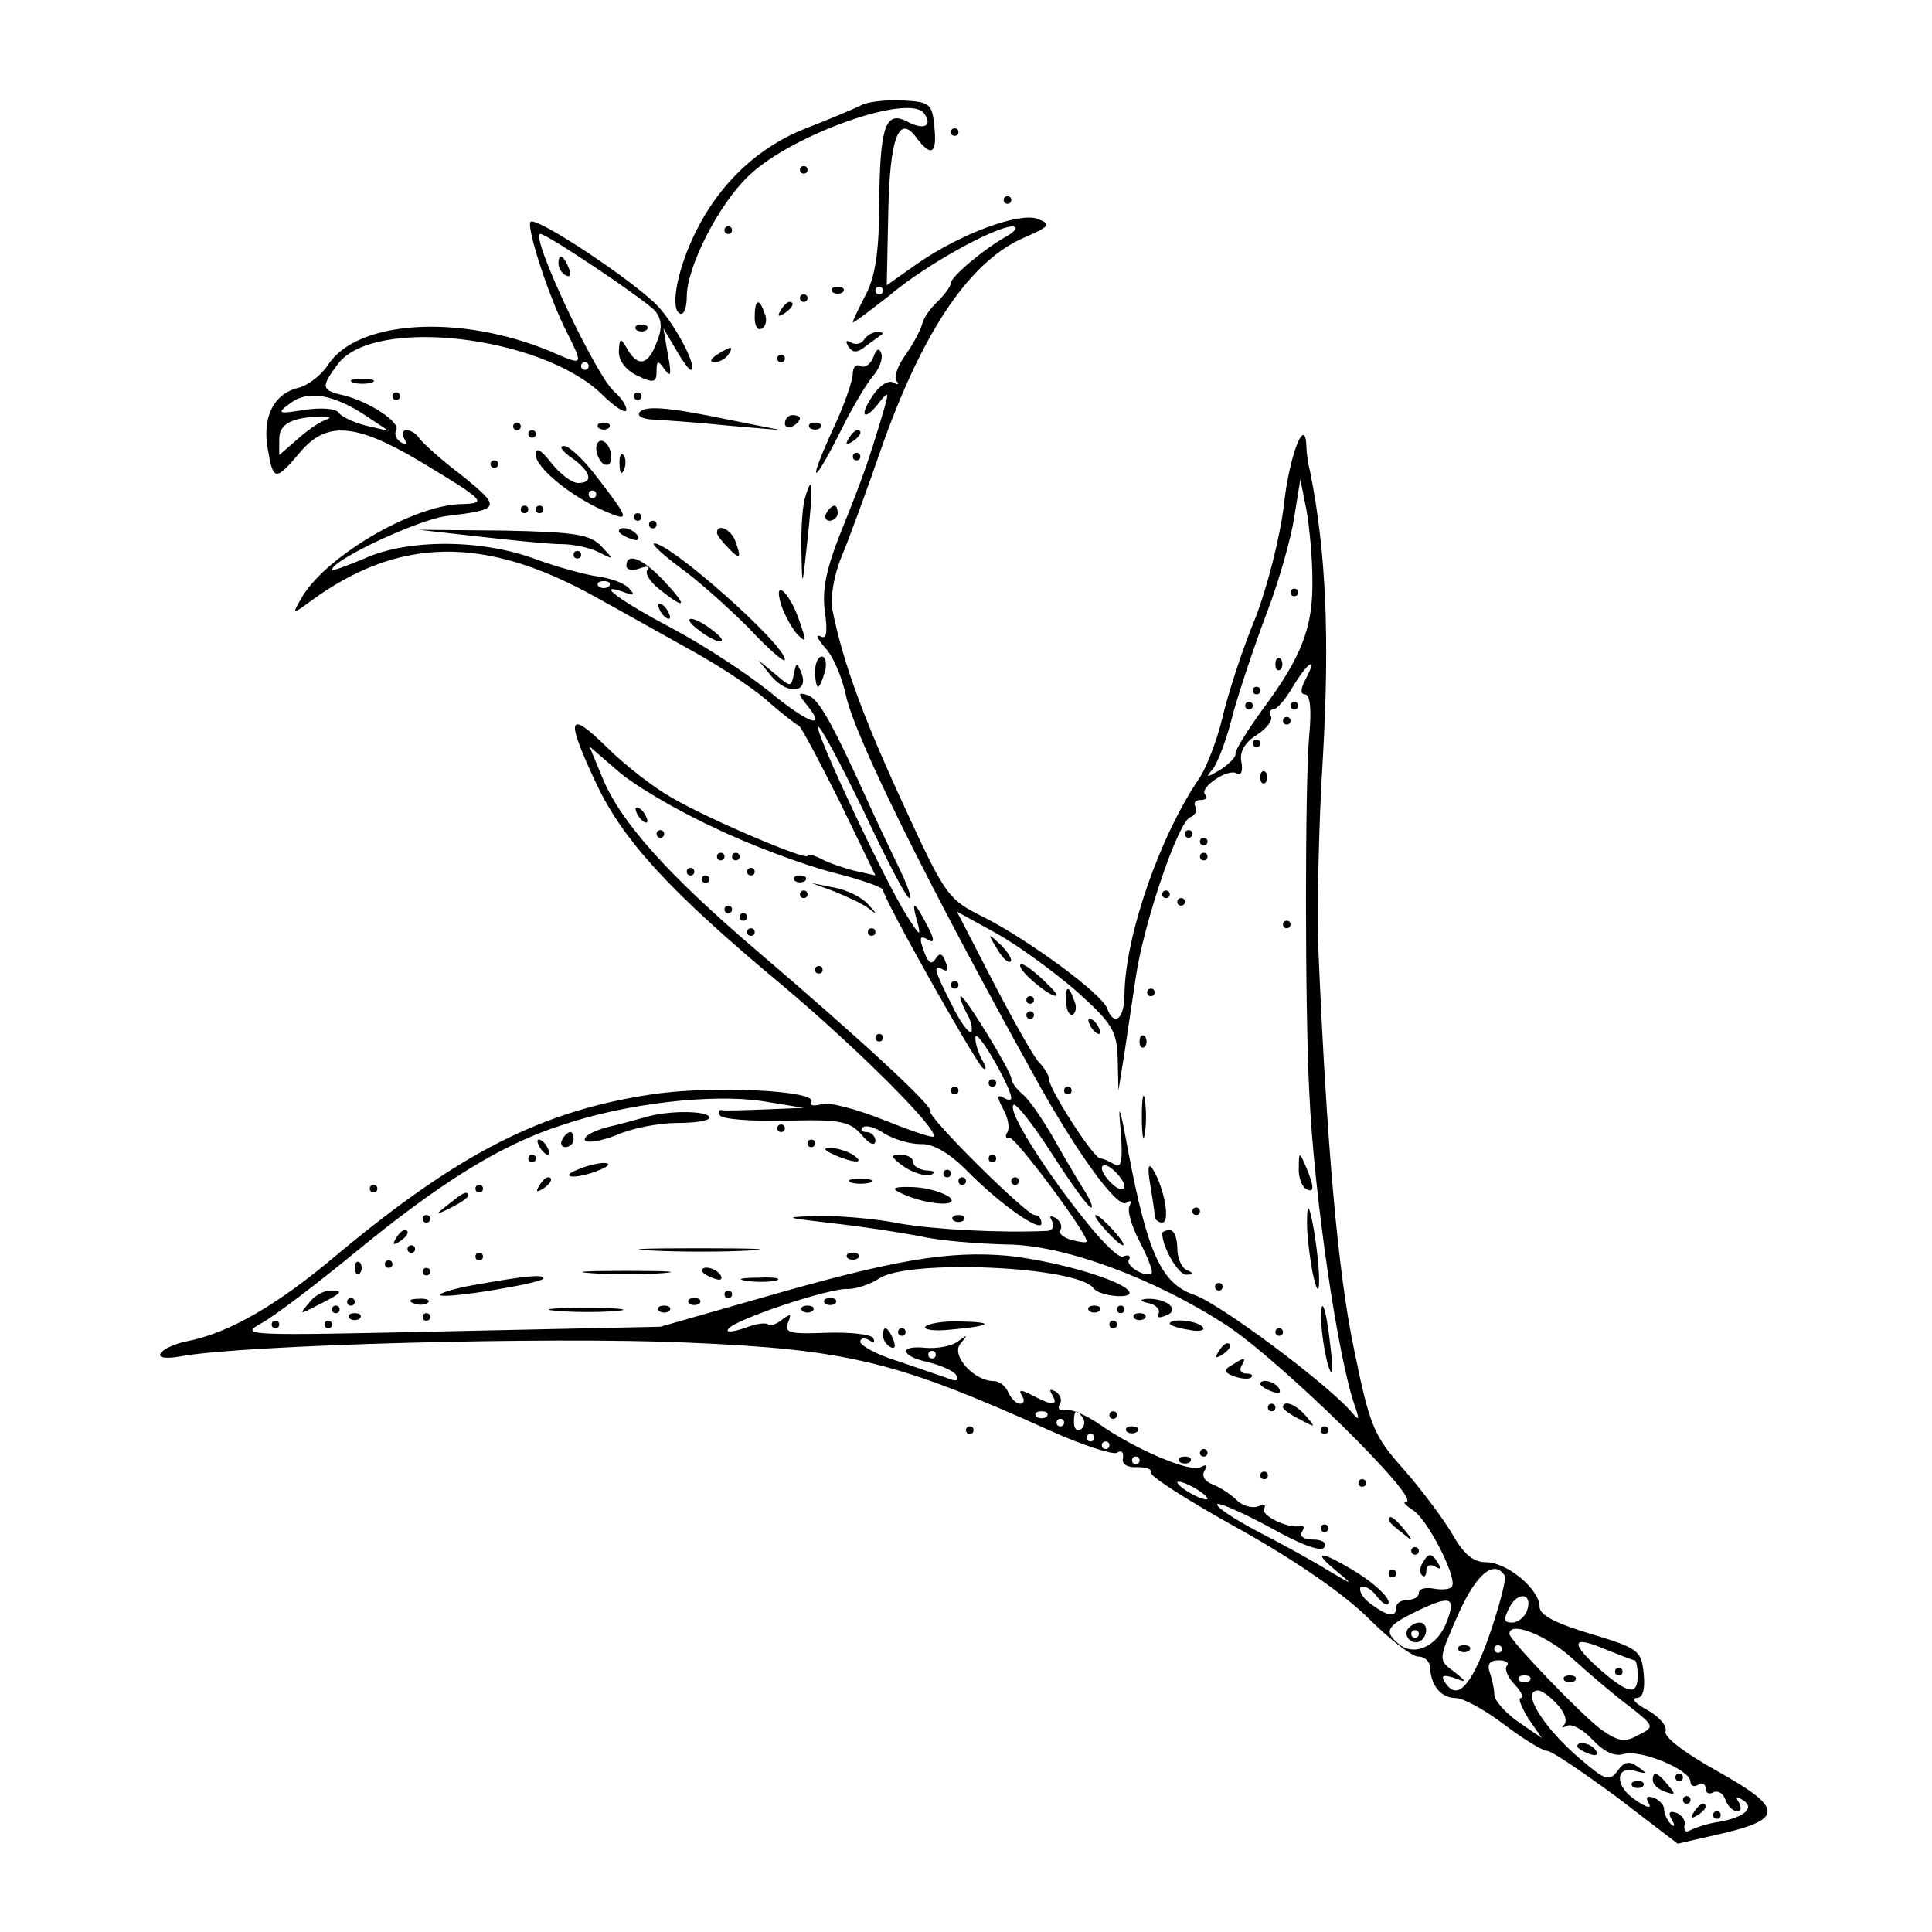
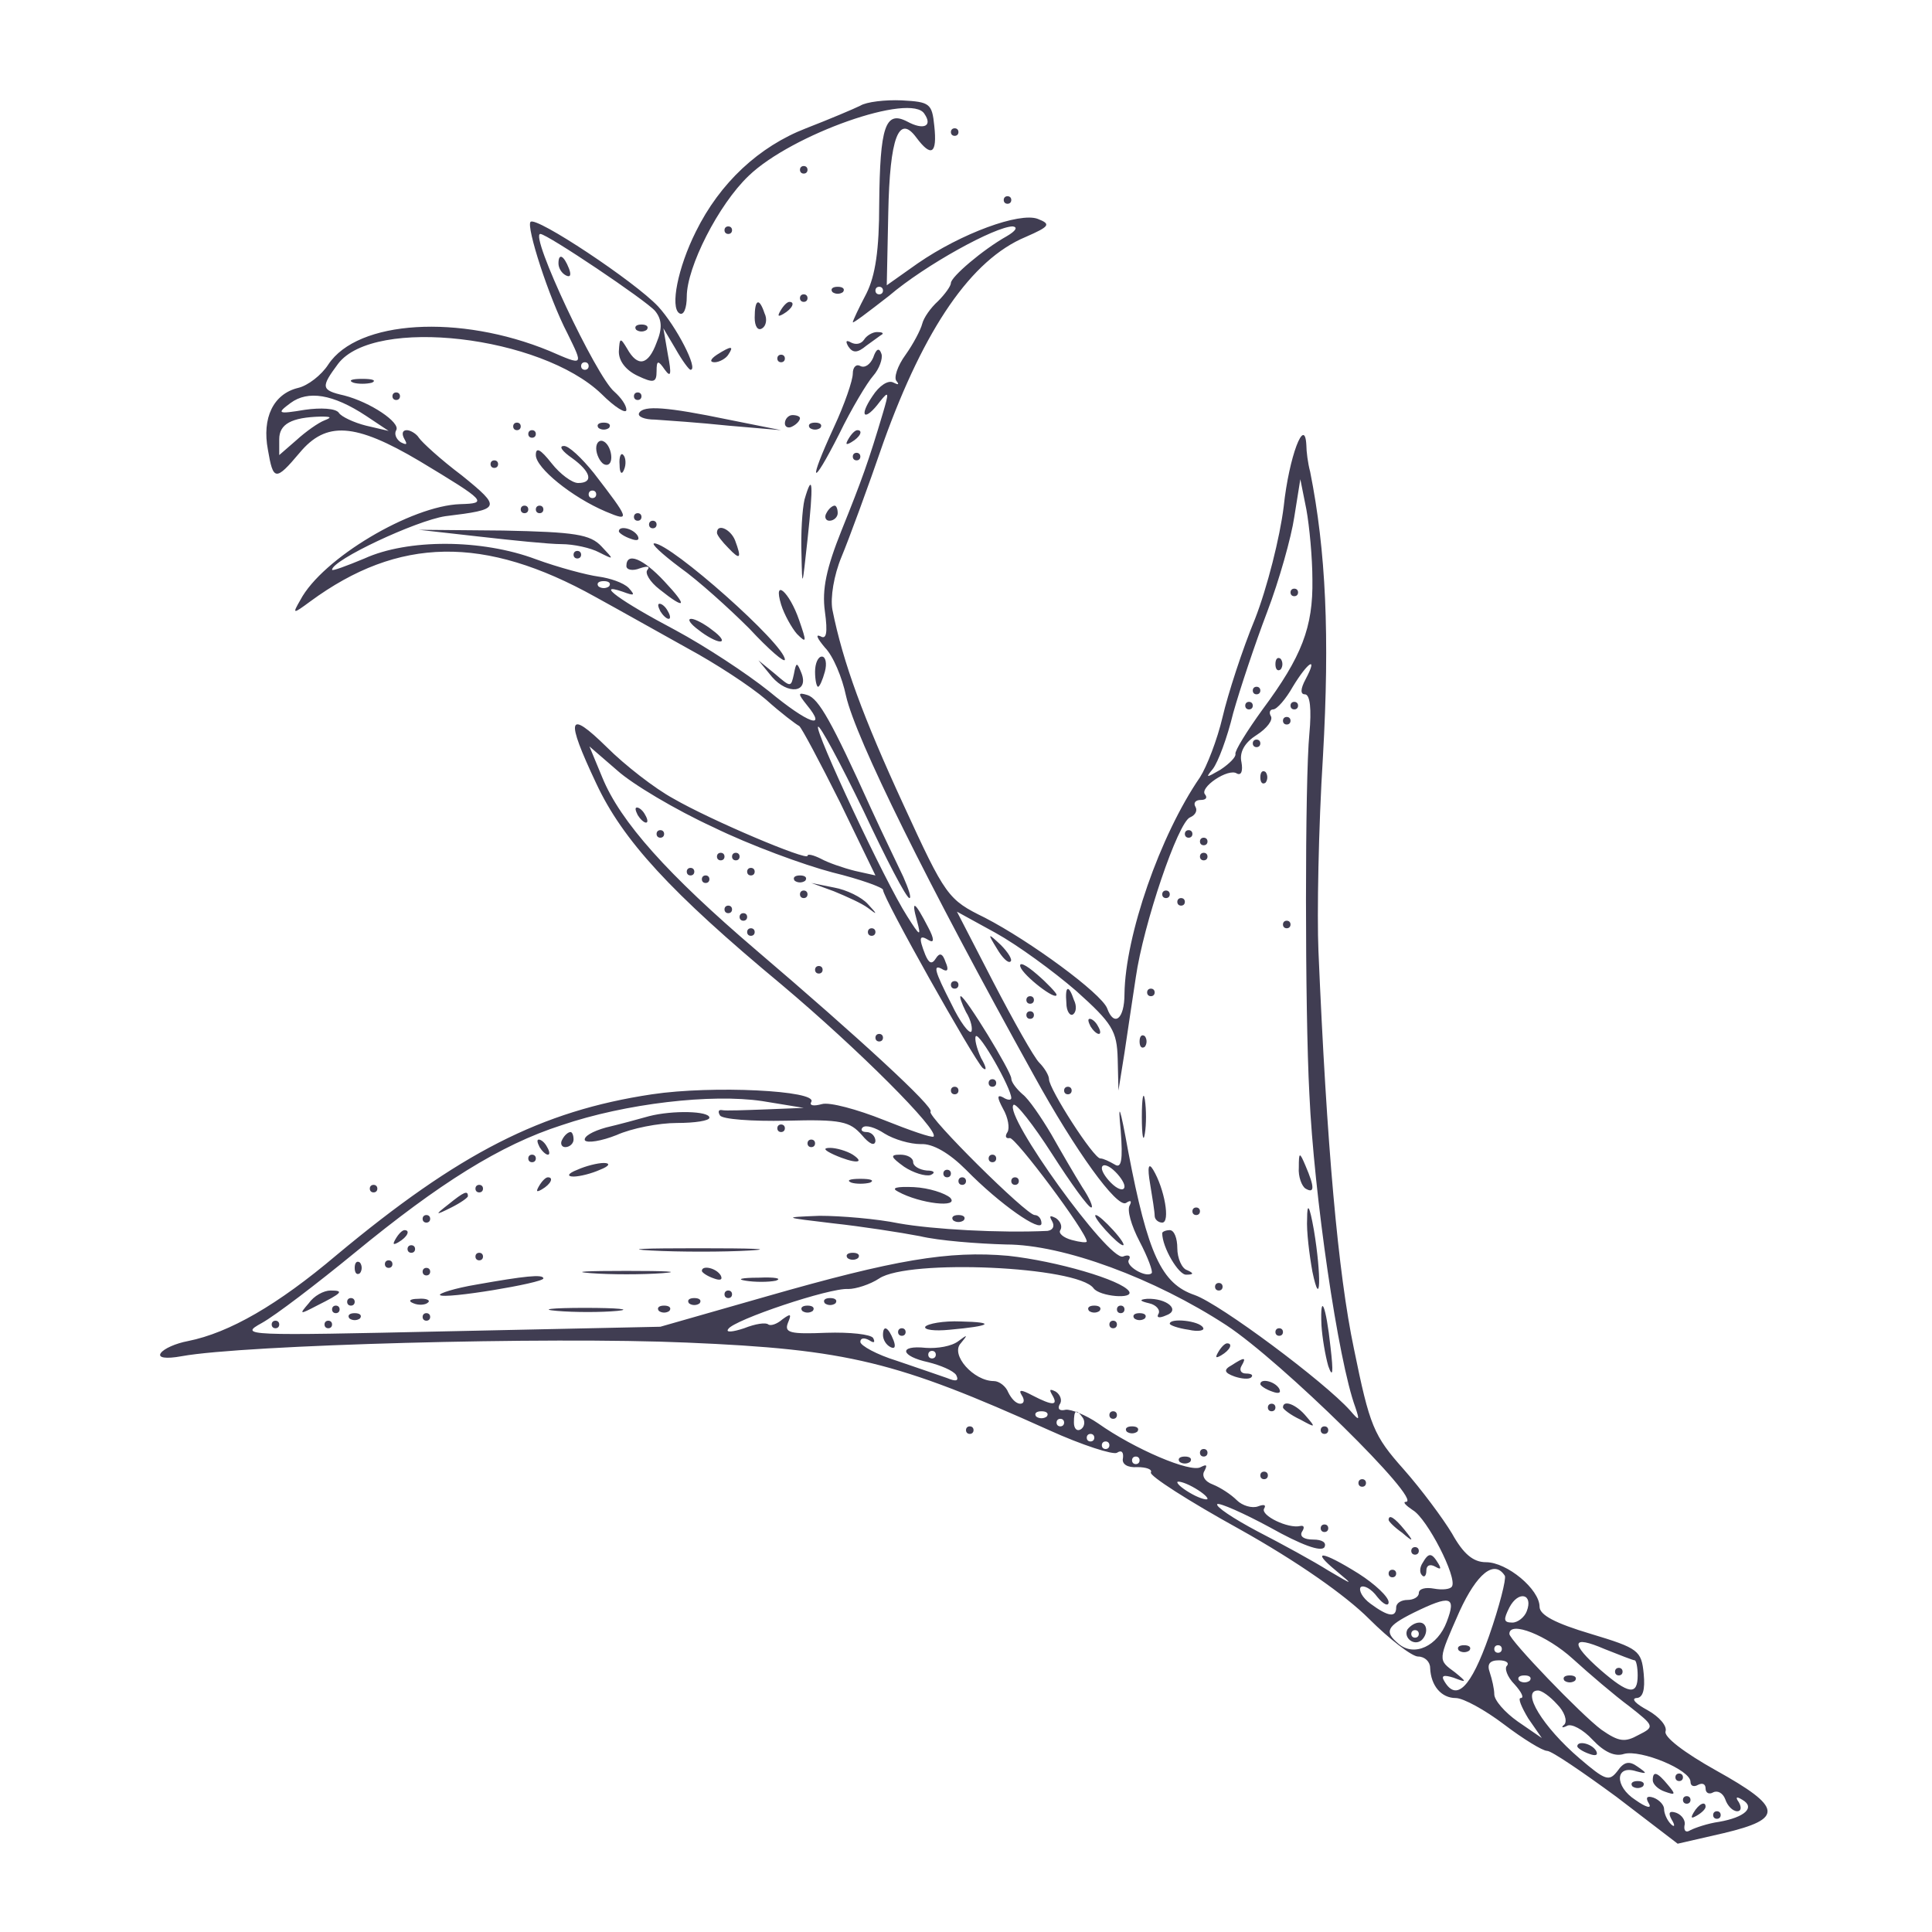
<svg xmlns="http://www.w3.org/2000/svg" version="1.0" width="256pt" height="256pt" viewBox="0 0 256 256" preserveAspectRatio="xMidYMid meet">
-   <g transform="translate(0,256) scale(0.1,-0.1)" fill="#000000" stroke="none">
+   <g transform="translate(0,256) scale(0.1,-0.1)" fill="#403d52" stroke="none">
    <path d="M1140 2420 c-8 -4 -41 -18 -72 -30 -62 -24 -114 -72 -146 -137 -24 -48 -34 -100 -22 -108 6 -4 10 7 10 22 0 39 42 122 82 160 57 55 216 111 233 82 11 -16 -1 -22 -23 -10 -29 15 -36 -7 -37 -109 0 -61 -5 -95 -17 -119 -10 -19 -18 -36 -18 -38 0 -2 21 14 48 35 48 41 141 92 164 92 7 -1 4 -6 -8 -13 -32 -18 -74 -54 -74 -62 0 -4 -8 -15 -17 -24 -10 -9 -19 -22 -21 -30 -2 -8 -12 -27 -22 -41 -11 -15 -16 -31 -12 -35 4 -5 2 -5 -4 -2 -7 4 -19 -4 -28 -18 -19 -28 -10 -34 10 -7 12 15 12 12 4 -15 -19 -64 -28 -89 -55 -156 -20 -50 -26 -78 -22 -107 4 -29 2 -38 -6 -33 -7 3 -4 -3 6 -15 11 -11 23 -40 28 -64 13 -57 107 -247 249 -503 55 -100 110 -176 122 -169 6 4 8 3 5 -3 -4 -6 2 -27 13 -48 11 -21 18 -40 16 -42 -7 -7 -36 10 -30 18 3 5 -1 7 -8 4 -19 -6 -159 188 -145 201 3 3 26 -26 51 -65 25 -39 48 -71 52 -71 3 0 -2 12 -12 27 -10 16 -28 47 -41 70 -13 22 -30 47 -38 53 -8 7 -15 16 -15 21 0 9 -61 109 -67 109 -2 0 1 -9 7 -21 7 -11 9 -23 7 -26 -3 -3 -15 13 -26 36 -23 45 -26 55 -11 46 6 -3 7 1 3 10 -4 12 -8 13 -13 5 -5 -8 -9 -7 -14 5 -9 23 -8 27 5 19 7 -4 7 2 -1 17 -18 35 -23 38 -15 9 6 -22 4 -21 -13 6 -29 45 -123 246 -118 251 2 3 29 -47 60 -111 30 -64 57 -116 61 -116 3 0 -1 12 -8 28 -7 15 -27 56 -43 91 -52 115 -69 145 -84 150 -13 4 -13 2 -1 -13 28 -34 2 -25 -50 18 -30 24 -85 60 -124 81 -72 38 -108 64 -70 51 16 -6 17 -5 8 5 -7 7 -25 13 -40 15 -15 2 -53 12 -83 23 -72 27 -170 27 -227 1 -24 -10 -43 -17 -43 -15 0 13 111 65 150 71 74 9 75 11 22 54 -28 21 -53 44 -57 50 -3 5 -11 10 -16 10 -6 0 -7 -5 -3 -12 4 -7 3 -8 -5 -4 -6 4 -9 11 -6 16 6 10 -34 37 -69 46 -31 7 -31 11 -8 42 48 63 269 37 349 -40 18 -18 33 -27 33 -21 0 6 -7 16 -16 24 -24 20 -113 209 -98 209 9 0 140 -88 152 -102 9 -11 10 -23 2 -42 -11 -30 -25 -33 -39 -8 -9 15 -10 15 -11 -4 0 -13 10 -25 25 -32 21 -10 25 -9 25 6 0 15 2 15 11 2 8 -11 9 -6 4 20 l-6 35 16 -27 c9 -16 18 -28 20 -28 11 0 -19 58 -43 84 -31 33 -162 120 -169 112 -6 -6 24 -100 49 -148 21 -43 22 -43 -24 -23 -119 49 -254 41 -293 -18 -9 -14 -27 -28 -40 -31 -33 -8 -48 -40 -40 -82 7 -41 10 -42 42 -4 35 42 73 40 159 -11 88 -53 91 -56 54 -57 -65 -2 -183 -72 -212 -127 -11 -19 -10 -19 13 -2 117 86 231 88 378 6 31 -17 86 -48 122 -68 37 -20 83 -50 104 -68 20 -18 40 -33 44 -35 3 -2 27 -47 54 -101 l47 -97 -27 6 c-16 4 -36 11 -45 16 -10 5 -18 7 -18 4 0 -7 -128 47 -178 76 -24 13 -64 44 -88 68 -52 51 -55 39 -14 -48 35 -75 98 -144 246 -267 101 -85 209 -193 201 -201 -2 -2 -31 8 -66 22 -35 14 -72 24 -82 21 -11 -3 -17 -2 -14 3 9 15 -131 22 -211 10 -147 -22 -256 -78 -418 -213 -78 -66 -142 -103 -197 -114 -16 -3 -32 -10 -36 -16 -4 -6 6 -8 28 -4 82 15 486 26 669 18 214 -9 278 -25 480 -116 44 -20 85 -33 90 -30 6 4 9 1 8 -7 -2 -8 6 -13 19 -12 12 0 20 -3 18 -7 -3 -4 50 -38 117 -75 77 -43 141 -88 172 -119 27 -27 57 -50 65 -50 9 0 16 -7 16 -15 1 -24 15 -40 34 -40 10 0 39 -16 64 -35 25 -19 51 -35 57 -35 6 0 47 -28 92 -61 l81 -62 61 14 c80 19 78 34 -10 83 -43 24 -70 45 -67 52 2 7 -8 19 -24 28 -15 8 -22 15 -15 16 9 0 12 11 10 32 -3 31 -7 34 -70 53 -47 14 -68 25 -68 36 0 23 -43 59 -71 59 -17 0 -30 11 -45 38 -12 20 -41 59 -64 85 -40 45 -45 57 -66 160 -21 100 -36 268 -47 527 -2 47 0 163 6 258 9 159 4 272 -17 377 -3 11 -5 27 -5 35 -2 40 -23 -15 -30 -81 -5 -41 -22 -108 -38 -149 -17 -41 -36 -100 -43 -130 -7 -30 -21 -66 -30 -80 -53 -77 -99 -210 -100 -287 0 -34 -14 -44 -23 -19 -8 20 -102 89 -162 120 -49 24 -52 28 -108 150 -53 115 -80 188 -94 258 -3 16 2 46 12 70 10 24 35 92 56 153 54 150 116 241 188 271 32 14 34 17 16 24 -24 9 -101 -19 -159 -59 l-41 -29 2 96 c2 100 14 131 37 100 20 -27 28 -22 24 15 -3 30 -6 32 -43 34 -22 1 -47 -2 -55 -7z m30 -245 c0 -3 -2 -5 -5 -5 -3 0 -5 2 -5 5 0 3 2 5 5 5 3 0 5 -2 5 -5z m-390 -100 c0 -3 -2 -5 -5 -5 -3 0 -5 2 -5 5 0 3 2 5 5 5 3 0 5 -2 5 -5z m-295 -66 l30 -20 -30 7 c-16 4 -33 12 -36 17 -4 6 -24 7 -45 4 -36 -6 -38 -5 -19 9 23 17 56 12 100 -17z m-55 -6 c-8 -3 -25 -15 -37 -26 l-23 -20 0 21 c0 20 16 29 55 30 14 0 15 -1 5 -5z m1309 -211 c1 -63 -14 -102 -66 -172 -21 -29 -37 -55 -36 -59 1 -4 -8 -13 -20 -21 -19 -11 -20 -11 -10 1 7 9 19 41 27 74 9 32 29 92 45 134 16 42 32 99 36 126 l8 50 8 -40 c4 -22 8 -64 8 -93z m-932 -9 c-4 -3 -10 -3 -14 0 -3 4 0 7 7 7 7 0 10 -3 7 -7z m923 -123 c-7 -13 -7 -20 -1 -20 7 0 9 -20 6 -52 -6 -61 -6 -367 0 -478 6 -132 38 -353 61 -415 6 -18 5 -18 -7 -4 -34 38 -172 141 -206 153 -44 15 -62 54 -88 190 -11 61 -14 68 -10 28 3 -39 1 -51 -8 -45 -7 4 -15 8 -19 8 -9 0 -68 92 -68 105 0 5 -6 15 -13 22 -7 7 -34 55 -61 107 l-48 93 51 -28 c29 -16 77 -51 107 -77 48 -43 54 -53 55 -90 l1 -42 8 50 c4 28 11 73 15 100 10 70 56 206 72 212 7 3 10 9 7 14 -3 5 0 9 7 9 7 0 9 3 6 7 -9 9 31 36 42 28 6 -3 8 4 6 15 -3 13 4 26 20 36 14 9 22 20 19 25 -3 5 -1 9 3 9 5 0 17 14 26 30 20 33 34 42 17 10z m-785 -196 c49 -24 120 -50 158 -60 37 -9 67 -20 67 -23 0 -11 120 -224 132 -236 6 -5 5 1 -2 13 -6 13 -9 26 -7 29 5 5 47 -69 47 -82 0 -3 -5 -3 -11 1 -8 4 -8 0 0 -15 7 -12 9 -26 6 -31 -4 -6 -2 -9 3 -8 7 2 102 -125 102 -137 0 -2 -9 -1 -20 2 -11 3 -18 9 -15 13 3 5 0 12 -6 16 -8 4 -9 3 -5 -4 4 -7 1 -12 -6 -13 -63 -3 -152 2 -197 10 -29 6 -77 10 -105 10 -50 -2 -49 -2 18 -10 37 -4 89 -12 115 -17 25 -6 77 -10 114 -11 76 0 197 -45 292 -107 73 -48 261 -233 238 -234 -5 0 0 -5 9 -11 19 -11 59 -89 52 -101 -2 -4 -13 -5 -24 -3 -11 2 -20 0 -20 -6 0 -5 -7 -9 -15 -9 -8 0 -15 -4 -15 -10 0 -14 -11 -12 -34 5 -11 8 -16 18 -13 22 4 3 14 -2 22 -13 8 -10 15 -13 15 -7 0 7 -18 24 -40 38 -48 30 -64 32 -30 4 24 -20 24 -20 -10 0 -19 12 -61 35 -94 52 -32 17 -56 33 -53 36 3 2 35 -12 70 -31 41 -23 68 -33 72 -26 3 6 -3 10 -15 10 -12 0 -18 4 -15 10 4 6 3 9 -2 8 -16 -4 -53 14 -48 23 3 5 0 6 -8 3 -8 -3 -21 1 -28 8 -8 8 -22 17 -32 21 -11 4 -15 12 -11 18 4 8 3 9 -5 5 -13 -8 -88 24 -136 58 -16 11 -36 19 -43 18 -8 -2 -11 1 -8 7 4 5 1 13 -5 17 -8 4 -9 3 -5 -4 9 -15 1 -15 -26 -1 -15 8 -19 8 -14 0 4 -6 3 -11 -2 -11 -6 0 -12 7 -16 15 -3 8 -12 15 -19 15 -27 0 -58 35 -44 50 10 12 9 12 -3 3 -9 -7 -28 -10 -43 -9 -37 4 -34 -11 3 -19 16 -4 33 -11 37 -17 4 -8 0 -9 -12 -4 -11 4 -41 14 -67 23 -26 8 -48 20 -48 25 0 5 5 6 12 2 6 -4 8 -3 5 3 -3 5 -31 8 -62 7 -48 -2 -56 0 -51 13 5 12 4 13 -7 5 -8 -7 -16 -9 -19 -7 -3 3 -17 1 -32 -5 -15 -5 -25 -6 -21 -1 7 12 135 55 159 53 10 0 29 6 41 14 39 26 263 16 284 -13 8 -11 54 -15 47 -4 -10 15 -96 40 -160 47 -79 7 -150 -5 -321 -54 l-140 -40 -280 -6 c-271 -6 -279 -6 -248 11 18 10 73 52 123 93 112 92 193 143 274 169 85 29 199 42 266 32 l55 -9 -50 -2 c-27 -1 -54 -2 -58 -1 -5 1 -6 -2 -3 -7 3 -5 42 -8 88 -7 73 2 84 -1 100 -19 10 -12 17 -15 18 -8 0 6 -5 12 -12 12 -6 0 -8 3 -5 6 4 4 17 0 29 -8 13 -8 34 -14 48 -14 16 1 38 -12 60 -34 45 -46 100 -84 100 -71 0 6 -4 11 -9 11 -11 0 -143 131 -138 137 6 5 -95 98 -231 214 -117 100 -180 170 -204 229 l-17 41 37 -32 c20 -18 77 -52 127 -75z m545 -476 c0 -6 -7 -5 -15 2 -8 7 -15 17 -15 22 0 6 7 5 15 -2 8 -7 15 -17 15 -22z m-250 -223 c0 -3 -2 -5 -5 -5 -3 0 -5 2 -5 5 0 3 2 5 5 5 3 0 5 -2 5 -5z m147 -82 c-4 -3 -10 -3 -14 0 -3 4 0 7 7 7 7 0 10 -3 7 -7z m48 -2 c3 -5 2 -12 -3 -15 -5 -3 -9 1 -9 9 0 17 3 19 12 6z m-25 -6 c0 -3 -2 -5 -5 -5 -3 0 -5 2 -5 5 0 3 2 5 5 5 3 0 5 -2 5 -5z m40 -20 c0 -3 -2 -5 -5 -5 -3 0 -5 2 -5 5 0 3 2 5 5 5 3 0 5 -2 5 -5z m20 -10 c0 -3 -2 -5 -5 -5 -3 0 -5 2 -5 5 0 3 2 5 5 5 3 0 5 -2 5 -5z m40 -20 c0 -3 -2 -5 -5 -5 -3 0 -5 2 -5 5 0 3 2 5 5 5 3 0 5 -2 5 -5z m90 -51 c0 -2 -9 0 -20 6 -11 6 -20 13 -20 16 0 2 9 0 20 -6 11 -6 20 -13 20 -16z m394 -102 c2 -4 -7 -40 -21 -80 -24 -68 -43 -87 -59 -60 -5 8 -1 9 12 5 18 -7 18 -6 2 7 -23 17 -23 15 6 81 23 50 46 69 60 47z m29 -47 c-3 -8 -12 -15 -19 -15 -12 0 -12 4 -4 20 12 23 32 18 23 -5z m-106 -14 c-12 -32 -43 -47 -64 -29 -19 16 -16 23 20 41 49 24 57 22 44 -12z m167 -49 c22 -20 56 -49 75 -63 33 -26 34 -27 12 -38 -18 -10 -26 -9 -49 7 -27 20 -122 119 -122 127 0 18 50 -2 84 -33z m82 -2 c2 0 4 -9 4 -20 0 -27 -12 -25 -49 7 -41 36 -39 47 5 28 20 -8 38 -15 40 -15z m-176 15 c0 -3 -2 -5 -5 -5 -3 0 -5 2 -5 5 0 3 2 5 5 5 3 0 5 -2 5 -5z m7 -22 c-4 -3 0 -15 10 -25 9 -10 13 -18 8 -18 -4 0 1 -12 10 -27 l18 -26 -32 22 c-17 12 -31 28 -31 36 0 7 -3 20 -6 29 -4 11 0 16 12 16 9 0 14 -3 11 -7z m30 -20 c-4 -3 -10 -3 -14 0 -3 4 0 7 7 7 7 0 10 -3 7 -7z m36 -31 c10 -10 14 -22 10 -27 -5 -4 -3 -5 3 -2 6 4 22 -5 34 -18 16 -17 30 -23 42 -19 22 6 88 -21 88 -37 0 -6 5 -7 10 -4 6 3 10 1 10 -5 0 -6 5 -8 10 -5 6 3 13 -1 16 -9 3 -9 10 -16 16 -16 5 0 6 5 2 12 -5 7 -3 8 5 3 17 -10 3 -23 -31 -29 -15 -2 -32 -8 -38 -11 -6 -4 -9 -1 -8 6 2 6 -3 14 -11 17 -9 3 -11 0 -6 -9 5 -8 4 -11 -1 -6 -5 5 -9 14 -9 20 0 5 -6 12 -14 15 -9 3 -11 0 -6 -8 4 -7 -4 -5 -18 5 -28 18 -27 47 1 38 15 -4 15 -3 2 6 -11 8 -18 7 -27 -6 -11 -14 -16 -12 -50 17 -49 42 -78 90 -55 90 5 0 16 -8 25 -18z M1710 1775 c0 -3 2 -5 5 -5 3 0 5 2 5 5 0 3 -2 5 -5 5 -3 0 -5 -2 -5 -5z M1690 1680 c0 -7 3 -10 7 -7 3 4 3 10 0 14 -4 3 -7 0 -7 -7z M1660 1645 c0 -3 2 -5 5 -5 3 0 5 2 5 5 0 3 -2 5 -5 5 -3 0 -5 -2 -5 -5z M1650 1625 c0 -3 2 -5 5 -5 3 0 5 2 5 5 0 3 -2 5 -5 5 -3 0 -5 -2 -5 -5z M1710 1625 c0 -3 2 -5 5 -5 3 0 5 2 5 5 0 3 -2 5 -5 5 -3 0 -5 -2 -5 -5z M1700 1605 c0 -3 2 -5 5 -5 3 0 5 2 5 5 0 3 -2 5 -5 5 -3 0 -5 -2 -5 -5z M1660 1575 c0 -3 2 -5 5 -5 3 0 5 2 5 5 0 3 -2 5 -5 5 -3 0 -5 -2 -5 -5z M1670 1530 c0 -7 3 -10 7 -7 3 4 3 10 0 14 -4 3 -7 0 -7 -7z M1570 1455 c0 -3 2 -5 5 -5 3 0 5 2 5 5 0 3 -2 5 -5 5 -3 0 -5 -2 -5 -5z M1590 1445 c0 -3 2 -5 5 -5 3 0 5 2 5 5 0 3 -2 5 -5 5 -3 0 -5 -2 -5 -5z M1590 1425 c0 -3 2 -5 5 -5 3 0 5 2 5 5 0 3 -2 5 -5 5 -3 0 -5 -2 -5 -5z M1540 1375 c0 -3 2 -5 5 -5 3 0 5 2 5 5 0 3 -2 5 -5 5 -3 0 -5 -2 -5 -5z M1560 1365 c0 -3 2 -5 5 -5 3 0 5 2 5 5 0 3 -2 5 -5 5 -3 0 -5 -2 -5 -5z M1700 1335 c0 -3 2 -5 5 -5 3 0 5 2 5 5 0 3 -2 5 -5 5 -3 0 -5 -2 -5 -5z M1321 1303 c7 -12 15 -20 18 -17 3 2 -3 12 -13 22 -17 16 -18 16 -5 -5z M1352 1279 c4 -12 48 -46 48 -37 0 2 -12 15 -26 27 -15 13 -24 17 -22 10z M1413 1231 c0 -11 5 -18 9 -15 4 3 5 11 1 19 -7 21 -12 19 -10 -4z M1520 1245 c0 -3 2 -5 5 -5 3 0 5 2 5 5 0 3 -2 5 -5 5 -3 0 -5 -2 -5 -5z M1360 1235 c0 -3 2 -5 5 -5 3 0 5 2 5 5 0 3 -2 5 -5 5 -3 0 -5 -2 -5 -5z M1360 1215 c0 -3 2 -5 5 -5 3 0 5 2 5 5 0 3 -2 5 -5 5 -3 0 -5 -2 -5 -5z M1445 1200 c3 -5 8 -10 11 -10 3 0 2 5 -1 10 -3 6 -8 10 -11 10 -3 0 -2 -4 1 -10z M1510 1180 c0 -7 3 -10 7 -7 3 4 3 10 0 14 -4 3 -7 0 -7 -7z M1410 1115 c0 -3 2 -5 5 -5 3 0 5 2 5 5 0 3 -2 5 -5 5 -3 0 -5 -2 -5 -5z M1513 1080 c0 -25 2 -35 4 -22 2 12 2 32 0 45 -2 12 -4 2 -4 -23z M1721 1013 c-1 -12 4 -25 9 -28 12 -7 12 2 0 30 -8 19 -9 19 -9 -2z M1524 991 c3 -18 6 -37 6 -42 0 -5 5 -9 10 -9 11 0 3 45 -12 70 -6 10 -8 4 -4 -19z M1732 945 c-1 -16 3 -48 7 -70 11 -53 12 -5 2 55 -6 34 -9 37 -9 15z M1580 955 c0 -3 2 -5 5 -5 3 0 5 2 5 5 0 3 -2 5 -5 5 -3 0 -5 -2 -5 -5z M1540 926 c0 -19 22 -56 32 -55 10 0 10 2 1 6 -7 2 -13 16 -13 29 0 13 -4 24 -10 24 -5 0 -10 -2 -10 -4z M1610 855 c0 -3 2 -5 5 -5 3 0 5 2 5 5 0 3 -2 5 -5 5 -3 0 -5 -2 -5 -5z M1751 804 c1 -16 5 -40 9 -54 6 -17 7 -9 3 25 -6 56 -14 74 -12 29z M1690 795 c0 -3 2 -5 5 -5 3 0 5 2 5 5 0 3 -2 5 -5 5 -3 0 -5 -2 -5 -5z M845 1480 c3 -5 8 -10 11 -10 3 0 2 5 -1 10 -3 6 -8 10 -11 10 -3 0 -2 -4 1 -10z M870 1455 c0 -3 2 -5 5 -5 3 0 5 2 5 5 0 3 -2 5 -5 5 -3 0 -5 -2 -5 -5z M950 1425 c0 -3 2 -5 5 -5 3 0 5 2 5 5 0 3 -2 5 -5 5 -3 0 -5 -2 -5 -5z M970 1425 c0 -3 2 -5 5 -5 3 0 5 2 5 5 0 3 -2 5 -5 5 -3 0 -5 -2 -5 -5z M910 1405 c0 -3 2 -5 5 -5 3 0 5 2 5 5 0 3 -2 5 -5 5 -3 0 -5 -2 -5 -5z M990 1405 c0 -3 2 -5 5 -5 3 0 5 2 5 5 0 3 -2 5 -5 5 -3 0 -5 -2 -5 -5z M930 1395 c0 -3 2 -5 5 -5 3 0 5 2 5 5 0 3 -2 5 -5 5 -3 0 -5 -2 -5 -5z M1053 1393 c4 -3 10 -3 14 0 3 4 0 7 -7 7 -7 0 -10 -3 -7 -7z M1105 1379 c17 -7 37 -16 45 -22 13 -10 13 -9 0 5 -8 9 -28 19 -45 22 l-30 6 30 -11z M1060 1375 c0 -3 2 -5 5 -5 3 0 5 2 5 5 0 3 -2 5 -5 5 -3 0 -5 -2 -5 -5z M960 1355 c0 -3 2 -5 5 -5 3 0 5 2 5 5 0 3 -2 5 -5 5 -3 0 -5 -2 -5 -5z M980 1345 c0 -3 2 -5 5 -5 3 0 5 2 5 5 0 3 -2 5 -5 5 -3 0 -5 -2 -5 -5z M990 1325 c0 -3 2 -5 5 -5 3 0 5 2 5 5 0 3 -2 5 -5 5 -3 0 -5 -2 -5 -5z M1150 1325 c0 -3 2 -5 5 -5 3 0 5 2 5 5 0 3 -2 5 -5 5 -3 0 -5 -2 -5 -5z M1080 1275 c0 -3 2 -5 5 -5 3 0 5 2 5 5 0 3 -2 5 -5 5 -3 0 -5 -2 -5 -5z M1160 1185 c0 -3 2 -5 5 -5 3 0 5 2 5 5 0 3 -2 5 -5 5 -3 0 -5 -2 -5 -5z M1310 1125 c0 -3 2 -5 5 -5 3 0 5 2 5 5 0 3 -2 5 -5 5 -3 0 -5 -2 -5 -5z M1260 1115 c0 -3 2 -5 5 -5 3 0 5 2 5 5 0 3 -2 5 -5 5 -3 0 -5 -2 -5 -5z M860 1081 c-14 -4 -40 -11 -57 -15 -18 -5 -30 -12 -28 -17 3 -4 22 -1 42 7 20 9 56 16 80 16 24 0 43 3 43 7 0 9 -49 10 -80 2z M1030 1065 c0 -3 2 -5 5 -5 3 0 5 2 5 5 0 3 -2 5 -5 5 -3 0 -5 -2 -5 -5z M745 1050 c-3 -5 -1 -10 4 -10 6 0 11 5 11 10 0 6 -2 10 -4 10 -3 0 -8 -4 -11 -10z M715 1040 c3 -5 8 -10 11 -10 3 0 2 5 -1 10 -3 6 -8 10 -11 10 -3 0 -2 -4 1 -10z M1070 1045 c0 -3 2 -5 5 -5 3 0 5 2 5 5 0 3 -2 5 -5 5 -3 0 -5 -2 -5 -5z M1105 1030 c27 -12 43 -12 25 0 -8 5 -22 9 -30 9 -10 0 -8 -3 5 -9z M700 1025 c0 -3 2 -5 5 -5 3 0 5 2 5 5 0 3 -2 5 -5 5 -3 0 -5 -2 -5 -5z M1198 1014 c12 -8 28 -13 35 -11 7 3 5 6 -5 6 -10 1 -18 6 -18 11 0 6 -8 10 -17 10 -14 0 -13 -3 5 -16z M1310 1025 c0 -3 2 -5 5 -5 3 0 5 2 5 5 0 3 -2 5 -5 5 -3 0 -5 -2 -5 -5z M765 1010 c-13 -5 -14 -9 -5 -9 8 0 24 4 35 9 13 5 14 9 5 9 -8 0 -24 -4 -35 -9z M1250 1005 c0 -3 2 -5 5 -5 3 0 5 2 5 5 0 3 -2 5 -5 5 -3 0 -5 -2 -5 -5z M714 988 c-4 -7 -3 -8 4 -4 12 7 16 16 8 16 -3 0 -8 -5 -12 -12z M1128 993 c6 -2 18 -2 25 0 6 3 1 5 -13 5 -14 0 -19 -2 -12 -5z M1270 995 c0 -3 2 -5 5 -5 3 0 5 2 5 5 0 3 -2 5 -5 5 -3 0 -5 -2 -5 -5z M1340 995 c0 -3 2 -5 5 -5 3 0 5 2 5 5 0 3 -2 5 -5 5 -3 0 -5 -2 -5 -5z M630 985 c0 -3 2 -5 5 -5 3 0 5 2 5 5 0 3 -2 5 -5 5 -3 0 -5 -2 -5 -5z M1190 981 c29 -16 82 -22 69 -8 -7 6 -28 13 -48 14 -23 1 -31 -1 -21 -6z M594 964 c-18 -14 -18 -15 4 -4 12 6 22 13 22 15 0 8 -5 6 -26 -11z M560 945 c0 -3 2 -5 5 -5 3 0 5 2 5 5 0 3 -2 5 -5 5 -3 0 -5 -2 -5 -5z M1263 943 c4 -3 10 -3 14 0 3 4 0 7 -7 7 -7 0 -10 -3 -7 -7z M524 918 c-4 -7 -3 -8 4 -4 12 7 16 16 8 16 -3 0 -8 -5 -12 -12z M540 905 c0 -3 2 -5 5 -5 3 0 5 2 5 5 0 3 -2 5 -5 5 -3 0 -5 -2 -5 -5z M863 903 c37 -2 96 -2 130 0 34 2 4 3 -68 3 -71 0 -99 -1 -62 -3z M630 895 c0 -3 2 -5 5 -5 3 0 5 2 5 5 0 3 -2 5 -5 5 -3 0 -5 -2 -5 -5z M1123 893 c4 -3 10 -3 14 0 3 4 0 7 -7 7 -7 0 -10 -3 -7 -7z M470 880 c0 -7 3 -10 7 -7 3 4 3 10 0 14 -4 3 -7 0 -7 -7z M510 885 c0 -3 2 -5 5 -5 3 0 5 2 5 5 0 3 -2 5 -5 5 -3 0 -5 -2 -5 -5z M560 875 c0 -3 2 -5 5 -5 3 0 5 2 5 5 0 3 -2 5 -5 5 -3 0 -5 -2 -5 -5z M783 873 c26 -2 68 -2 95 0 26 2 4 3 -48 3 -52 0 -74 -1 -47 -3z M930 876 c0 -2 7 -7 16 -10 8 -3 12 -2 9 4 -6 10 -25 14 -25 6z M632 858 c-30 -5 -51 -12 -49 -14 5 -6 137 16 137 22 0 6 -26 3 -88 -8z M988 863 c12 -2 30 -2 40 0 9 3 -1 5 -23 4 -22 0 -30 -2 -17 -4z M409 833 c-13 -15 -12 -15 11 -3 34 17 36 20 18 20 -9 0 -22 -7 -29 -17z M960 845 c0 -3 2 -5 5 -5 3 0 5 2 5 5 0 3 -2 5 -5 5 -3 0 -5 -2 -5 -5z M460 835 c0 -3 2 -5 5 -5 3 0 5 2 5 5 0 3 -2 5 -5 5 -3 0 -5 -2 -5 -5z M548 833 c7 -3 16 -2 19 1 4 3 -2 6 -13 5 -11 0 -14 -3 -6 -6z M913 833 c4 -3 10 -3 14 0 3 4 0 7 -7 7 -7 0 -10 -3 -7 -7z M1093 833 c4 -3 10 -3 14 0 3 4 0 7 -7 7 -7 0 -10 -3 -7 -7z M1523 833 c9 -2 15 -9 12 -14 -3 -5 1 -6 10 -2 20 7 1 23 -25 22 -11 -1 -10 -3 3 -6z M440 825 c0 -3 2 -5 5 -5 3 0 5 2 5 5 0 3 -2 5 -5 5 -3 0 -5 -2 -5 -5z M738 823 c23 -2 59 -2 80 0 20 2 1 4 -43 4 -44 0 -61 -2 -37 -4z M873 823 c4 -3 10 -3 14 0 3 4 0 7 -7 7 -7 0 -10 -3 -7 -7z M1063 823 c4 -3 10 -3 14 0 3 4 0 7 -7 7 -7 0 -10 -3 -7 -7z M1443 823 c4 -3 10 -3 14 0 3 4 0 7 -7 7 -7 0 -10 -3 -7 -7z M1480 825 c0 -3 2 -5 5 -5 3 0 5 2 5 5 0 3 -2 5 -5 5 -3 0 -5 -2 -5 -5z M463 813 c4 -3 10 -3 14 0 3 4 0 7 -7 7 -7 0 -10 -3 -7 -7z M560 815 c0 -3 2 -5 5 -5 3 0 5 2 5 5 0 3 -2 5 -5 5 -3 0 -5 -2 -5 -5z M1503 813 c4 -3 10 -3 14 0 3 4 0 7 -7 7 -7 0 -10 -3 -7 -7z M360 805 c0 -3 2 -5 5 -5 3 0 5 2 5 5 0 3 -2 5 -5 5 -3 0 -5 -2 -5 -5z M430 805 c0 -3 2 -5 5 -5 3 0 5 2 5 5 0 3 -2 5 -5 5 -3 0 -5 -2 -5 -5z M1226 802 c-2 -4 12 -6 32 -4 56 5 62 10 15 11 -23 1 -44 -3 -47 -7z M1470 805 c0 -3 2 -5 5 -5 3 0 5 2 5 5 0 3 -2 5 -5 5 -3 0 -5 -2 -5 -5z M1550 806 c0 -2 11 -6 25 -8 13 -3 22 -1 19 3 -5 9 -44 13 -44 5z M1170 791 c0 -6 4 -13 10 -16 6 -3 7 1 4 9 -7 18 -14 21 -14 7z M1190 795 c0 -3 2 -5 5 -5 3 0 5 2 5 5 0 3 -2 5 -5 5 -3 0 -5 -2 -5 -5z M1614 768 c-4 -7 -3 -8 4 -4 12 7 16 16 8 16 -3 0 -8 -5 -12 -12z M1632 751 c-11 -6 -10 -10 4 -15 9 -3 19 -4 22 -1 3 3 0 5 -7 5 -7 0 -9 5 -6 10 7 12 4 12 -13 1z M1670 726 c0 -2 7 -7 16 -10 8 -3 12 -2 9 4 -6 10 -25 14 -25 6z M1680 695 c0 -3 2 -5 5 -5 3 0 5 2 5 5 0 3 -2 5 -5 5 -3 0 -5 -2 -5 -5z M1700 695 c0 -2 10 -10 23 -16 20 -11 21 -11 8 4 -13 16 -31 23 -31 12z M1470 685 c0 -3 2 -5 5 -5 3 0 5 2 5 5 0 3 -2 5 -5 5 -3 0 -5 -2 -5 -5z M1493 663 c4 -3 10 -3 14 0 3 4 0 7 -7 7 -7 0 -10 -3 -7 -7z M1750 665 c0 -3 2 -5 5 -5 3 0 5 2 5 5 0 3 -2 5 -5 5 -3 0 -5 -2 -5 -5z M1590 635 c0 -3 2 -5 5 -5 3 0 5 2 5 5 0 3 -2 5 -5 5 -3 0 -5 -2 -5 -5z M1563 623 c4 -3 10 -3 14 0 3 4 0 7 -7 7 -7 0 -10 -3 -7 -7z M1670 605 c0 -3 2 -5 5 -5 3 0 5 2 5 5 0 3 -2 5 -5 5 -3 0 -5 -2 -5 -5z M1800 595 c0 -3 2 -5 5 -5 3 0 5 2 5 5 0 3 -2 5 -5 5 -3 0 -5 -2 -5 -5z M1840 546 c0 -2 8 -10 18 -17 15 -13 16 -12 3 4 -13 16 -21 21 -21 13z M1750 535 c0 -3 2 -5 5 -5 3 0 5 2 5 5 0 3 -2 5 -5 5 -3 0 -5 -2 -5 -5z M1870 505 c0 -3 2 -5 5 -5 3 0 5 2 5 5 0 3 -2 5 -5 5 -3 0 -5 -2 -5 -5z M1885 489 c-4 -6 -4 -13 -1 -16 3 -4 6 -1 6 6 0 7 5 9 12 5 7 -4 8 -3 4 4 -9 15 -13 15 -21 1z M1840 475 c0 -3 2 -5 5 -5 3 0 5 2 5 5 0 3 -2 5 -5 5 -3 0 -5 -2 -5 -5z M1933 373 c4 -3 10 -3 14 0 3 4 0 7 -7 7 -7 0 -10 -3 -7 -7z M1865 401 c-6 -11 9 -23 19 -14 9 9 7 23 -3 23 -6 0 -12 -4 -16 -9z m15 -6 c0 -3 -2 -5 -5 -5 -3 0 -5 2 -5 5 0 3 2 5 5 5 3 0 5 -2 5 -5z M2073 333 c4 -3 10 -3 14 0 3 4 0 7 -7 7 -7 0 -10 -3 -7 -7z M2140 345 c0 -3 2 -5 5 -5 3 0 5 2 5 5 0 3 -2 5 -5 5 -3 0 -5 -2 -5 -5z M2090 246 c0 -2 7 -7 16 -10 8 -3 12 -2 9 4 -6 10 -25 14 -25 6z M2190 201 c0 -5 7 -12 16 -15 14 -5 15 -4 4 9 -14 17 -20 19 -20 6z M2220 205 c0 -3 2 -5 5 -5 3 0 5 2 5 5 0 3 -2 5 -5 5 -3 0 -5 -2 -5 -5z M2163 193 c4 -3 10 -3 14 0 3 4 0 7 -7 7 -7 0 -10 -3 -7 -7z M2230 175 c0 -3 2 -5 5 -5 3 0 5 2 5 5 0 3 -2 5 -5 5 -3 0 -5 -2 -5 -5z M2244 158 c-4 -7 -3 -8 4 -4 7 4 12 9 12 12 0 8 -9 4 -16 -8z M2270 155 c0 -3 2 -5 5 -5 3 0 5 2 5 5 0 3 -2 5 -5 5 -3 0 -5 -2 -5 -5z M1260 2385 c0 -3 2 -5 5 -5 3 0 5 2 5 5 0 3 -2 5 -5 5 -3 0 -5 -2 -5 -5z M1060 2335 c0 -3 2 -5 5 -5 3 0 5 2 5 5 0 3 -2 5 -5 5 -3 0 -5 -2 -5 -5z M1330 2295 c0 -3 2 -5 5 -5 3 0 5 2 5 5 0 3 -2 5 -5 5 -3 0 -5 -2 -5 -5z M960 2255 c0 -3 2 -5 5 -5 3 0 5 2 5 5 0 3 -2 5 -5 5 -3 0 -5 -2 -5 -5z M740 2211 c0 -6 4 -13 10 -16 6 -3 7 1 4 9 -7 18 -14 21 -14 7z M1103 2173 c4 -3 10 -3 14 0 3 4 0 7 -7 7 -7 0 -10 -3 -7 -7z M1060 2165 c0 -3 2 -5 5 -5 3 0 5 2 5 5 0 3 -2 5 -5 5 -3 0 -5 -2 -5 -5z M1000 2139 c0 -11 4 -18 10 -14 5 3 7 12 3 20 -7 21 -13 19 -13 -6z M1034 2148 c-4 -7 -3 -8 4 -4 12 7 16 16 8 16 -3 0 -8 -5 -12 -12z M843 2123 c4 -3 10 -3 14 0 3 4 0 7 -7 7 -7 0 -10 -3 -7 -7z M1145 2110 c-4 -6 -11 -7 -17 -4 -7 4 -8 2 -4 -5 6 -9 12 -9 24 1 10 7 19 14 21 15 2 2 -1 3 -7 3 -6 0 -14 -5 -17 -10z M950 2090 c-9 -6 -10 -10 -3 -10 6 0 15 5 18 10 8 12 4 12 -15 0z M1157 2086 c-4 -9 -11 -14 -17 -11 -5 3 -10 -1 -10 -10 0 -9 -11 -41 -25 -71 -35 -76 -30 -82 7 -9 16 33 37 68 45 77 8 9 13 23 11 29 -3 9 -7 7 -11 -5z M1030 2085 c0 -3 2 -5 5 -5 3 0 5 2 5 5 0 3 -2 5 -5 5 -3 0 -5 -2 -5 -5z M468 2053 c6 -2 18 -2 25 0 6 3 1 5 -13 5 -14 0 -19 -2 -12 -5z M520 2035 c0 -3 2 -5 5 -5 3 0 5 2 5 5 0 3 -2 5 -5 5 -3 0 -5 -2 -5 -5z M840 2035 c0 -3 2 -5 5 -5 3 0 5 2 5 5 0 3 -2 5 -5 5 -3 0 -5 -2 -5 -5z M847 2013 c-3 -5 7 -9 21 -9 15 -1 59 -4 97 -8 l70 -6 -70 14 c-82 17 -112 19 -118 9z M1040 1999 c0 -5 5 -7 10 -4 6 3 10 8 10 11 0 2 -4 4 -10 4 -5 0 -10 -5 -10 -11z M680 1995 c0 -3 2 -5 5 -5 3 0 5 2 5 5 0 3 -2 5 -5 5 -3 0 -5 -2 -5 -5z M793 1993 c4 -3 10 -3 14 0 3 4 0 7 -7 7 -7 0 -10 -3 -7 -7z M1073 1993 c4 -3 10 -3 14 0 3 4 0 7 -7 7 -7 0 -10 -3 -7 -7z M700 1985 c0 -3 2 -5 5 -5 3 0 5 2 5 5 0 3 -2 5 -5 5 -3 0 -5 -2 -5 -5z M1124 1978 c-4 -7 -3 -8 4 -4 12 7 16 16 8 16 -3 0 -8 -5 -12 -12z M790 1966 c0 -8 5 -18 10 -21 6 -3 10 1 10 9 0 8 -4 18 -10 21 -5 3 -10 -1 -10 -9z M710 1957 c0 -17 48 -56 93 -75 33 -14 31 -10 -16 51 -16 20 -34 37 -40 36 -7 0 -2 -7 11 -16 25 -18 29 -33 8 -33 -8 0 -24 12 -35 26 -15 19 -21 22 -21 11z m80 -52 c0 -3 -2 -5 -5 -5 -3 0 -5 2 -5 5 0 3 2 5 5 5 3 0 5 -2 5 -5z M821 1944 c0 -11 3 -14 6 -6 3 7 2 16 -1 19 -3 4 -6 -2 -5 -13z M1130 1955 c0 -3 2 -5 5 -5 3 0 5 2 5 5 0 3 -2 5 -5 5 -3 0 -5 -2 -5 -5z M650 1945 c0 -3 2 -5 5 -5 3 0 5 2 5 5 0 3 -2 5 -5 5 -3 0 -5 -2 -5 -5z M1066 1898 c-3 -13 -5 -45 -4 -73 1 -46 1 -44 8 20 8 74 7 91 -4 53z M690 1885 c0 -3 2 -5 5 -5 3 0 5 2 5 5 0 3 -2 5 -5 5 -3 0 -5 -2 -5 -5z M710 1885 c0 -3 2 -5 5 -5 3 0 5 2 5 5 0 3 -2 5 -5 5 -3 0 -5 -2 -5 -5z M1095 1880 c-3 -5 -1 -10 4 -10 6 0 11 5 11 10 0 6 -2 10 -4 10 -3 0 -8 -4 -11 -10z M840 1875 c0 -3 2 -5 5 -5 3 0 5 2 5 5 0 3 -2 5 -5 5 -3 0 -5 -2 -5 -5z M860 1865 c0 -3 2 -5 5 -5 3 0 5 2 5 5 0 3 -2 5 -5 5 -3 0 -5 -2 -5 -5z M635 1849 c44 -5 93 -10 109 -10 16 0 39 -5 50 -11 20 -10 20 -10 3 8 -15 16 -35 19 -130 21 l-112 1 80 -9z M820 1856 c0 -2 7 -7 16 -10 8 -3 12 -2 9 4 -6 10 -25 14 -25 6z M950 1854 c0 -3 7 -12 15 -20 16 -17 18 -14 9 10 -6 15 -24 23 -24 10z M901 1808 c24 -17 65 -54 92 -81 26 -28 47 -46 47 -41 0 20 -151 154 -173 154 -5 0 10 -14 34 -32z M760 1825 c0 -3 2 -5 5 -5 3 0 5 2 5 5 0 3 -2 5 -5 5 -3 0 -5 -2 -5 -5z M830 1810 c0 -5 8 -7 18 -3 9 3 14 3 10 -2 -4 -4 3 -16 16 -26 35 -28 38 -23 6 11 -28 30 -50 39 -50 20z M1035 1759 c4 -13 14 -31 21 -39 13 -13 13 -11 3 18 -13 38 -35 57 -24 21z M875 1750 c3 -5 8 -10 11 -10 3 0 2 5 -1 10 -3 6 -8 10 -11 10 -3 0 -2 -4 1 -10z M926 1725 c10 -8 23 -15 28 -15 6 0 1 7 -10 15 -10 8 -23 15 -28 15 -6 0 -1 -7 10 -15z M1080 1670 c0 -11 2 -20 4 -20 2 0 6 9 9 20 3 11 1 20 -4 20 -5 0 -9 -9 -9 -20z M1023 1663 c21 -24 49 -21 39 5 -6 15 -7 15 -10 -1 -4 -18 -4 -18 -25 0 l-22 18 18 -22z M1260 1255 c0 -3 2 -5 5 -5 3 0 5 2 5 5 0 3 -2 5 -5 5 -3 0 -5 -2 -5 -5z M490 985 c0 -3 2 -5 5 -5 3 0 5 2 5 5 0 3 -2 5 -5 5 -3 0 -5 -2 -5 -5z M1465 930 c10 -11 20 -20 23 -20 3 0 -3 9 -13 20 -10 11 -20 20 -23 20 -3 0 3 -9 13 -20z M1280 665 c0 -3 2 -5 5 -5 3 0 5 2 5 5 0 3 -2 5 -5 5 -3 0 -5 -2 -5 -5z" />
  </g>
</svg>
